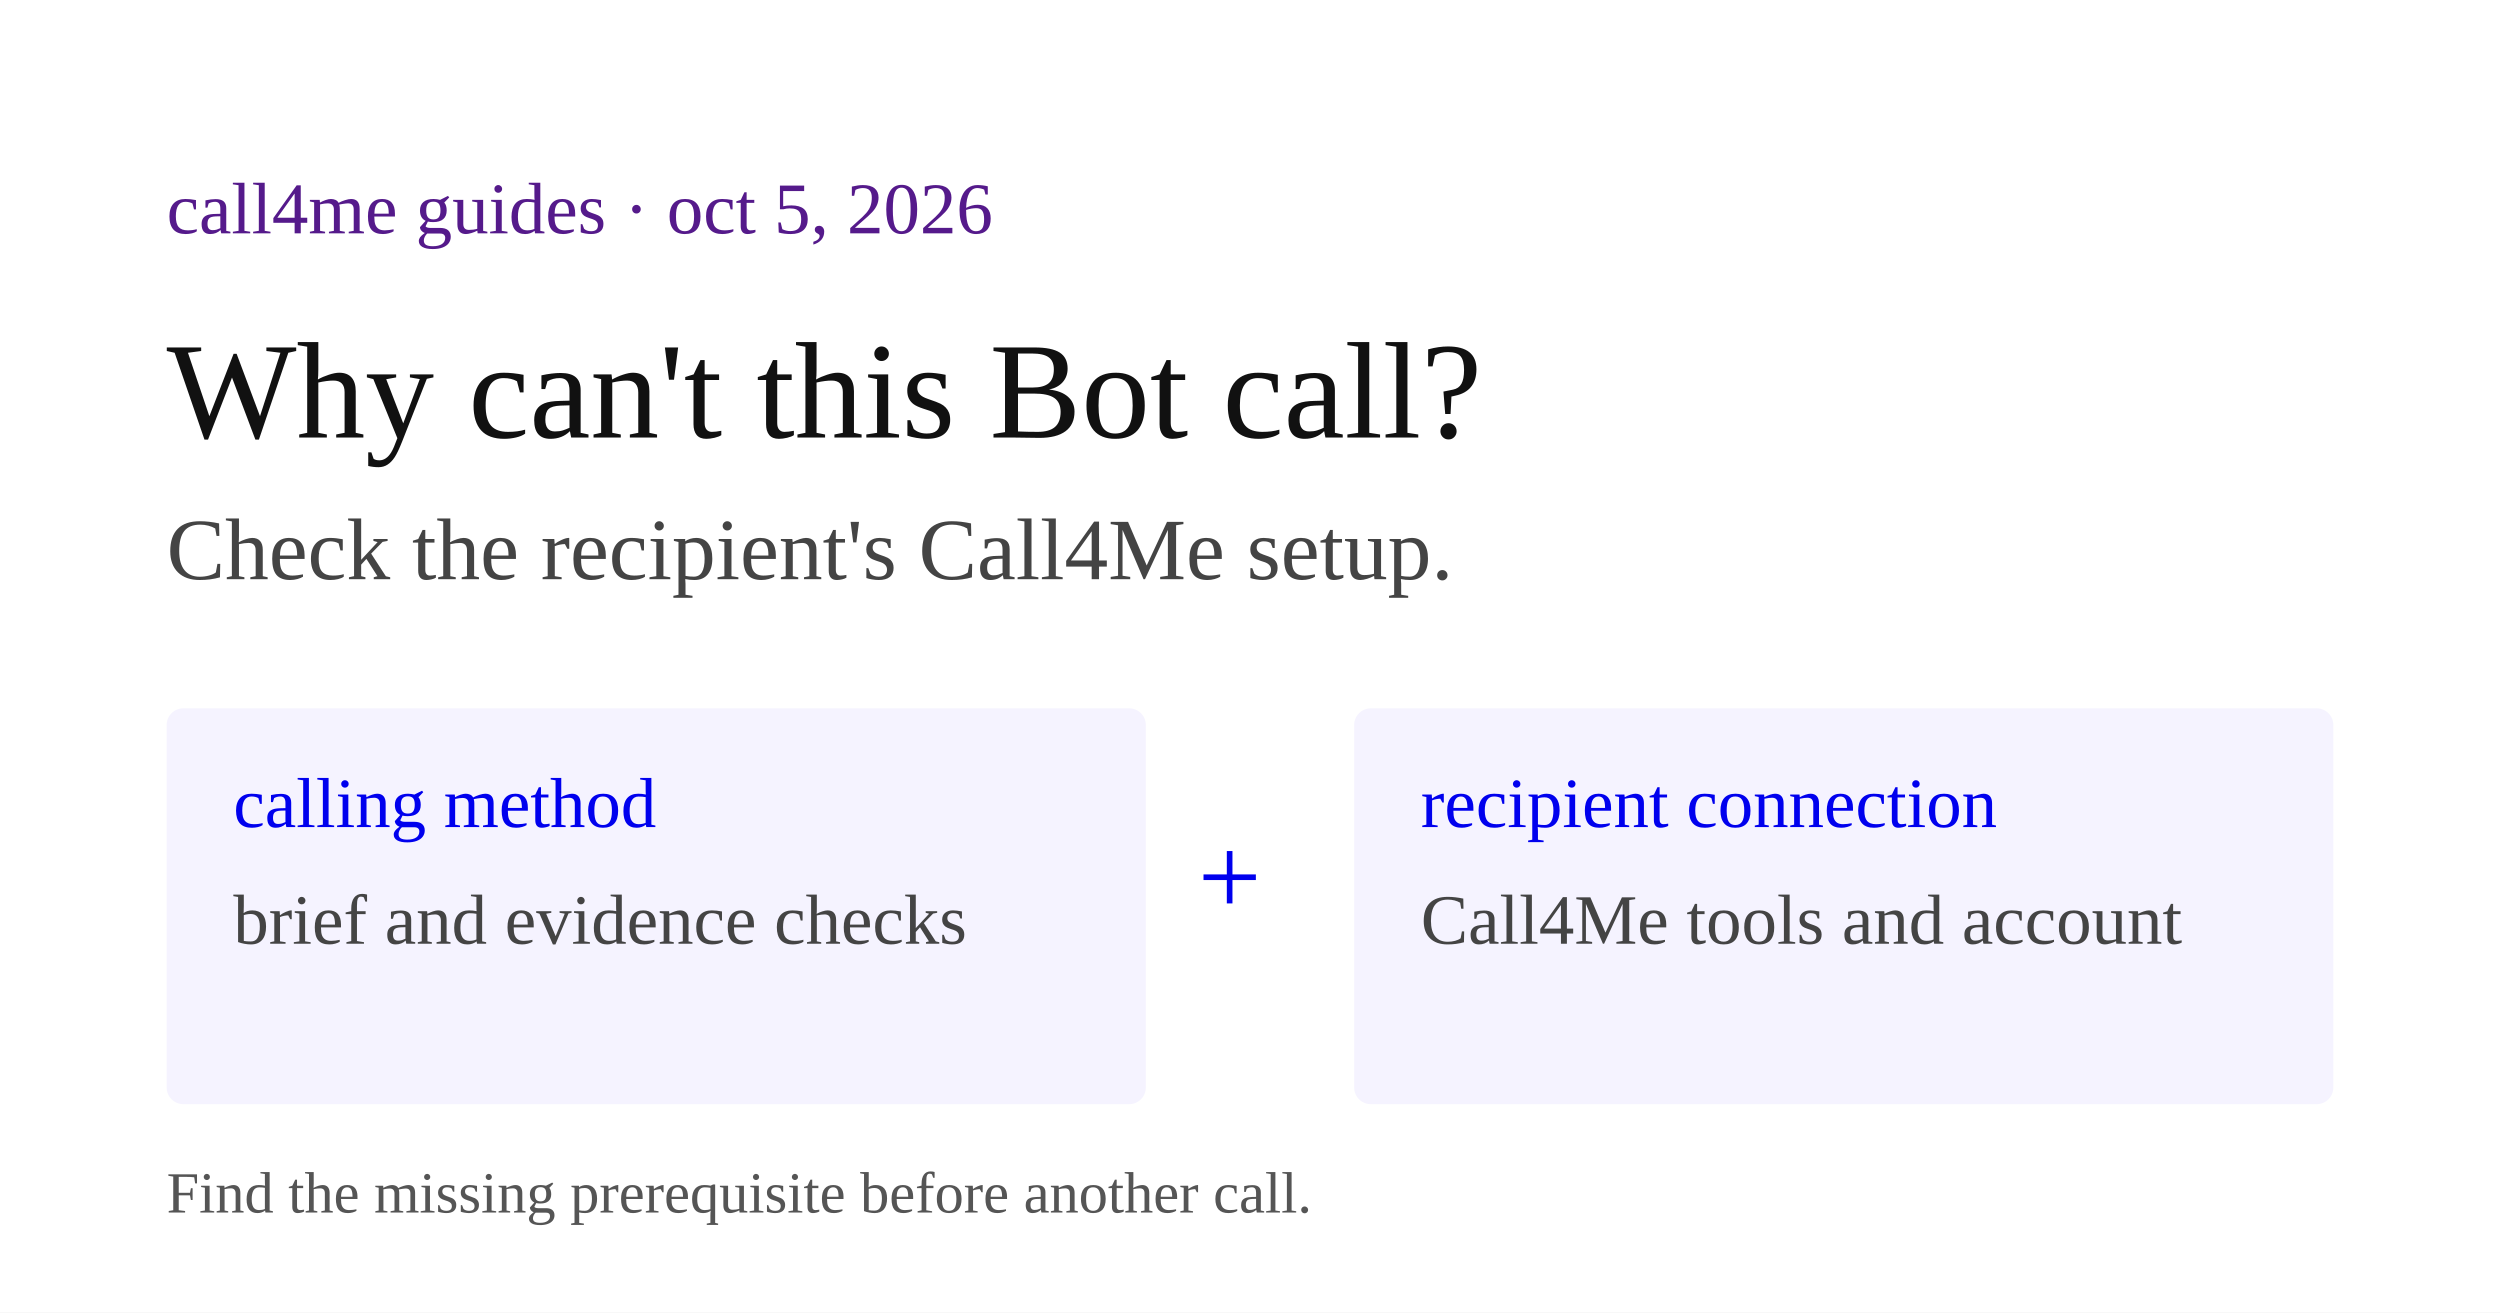
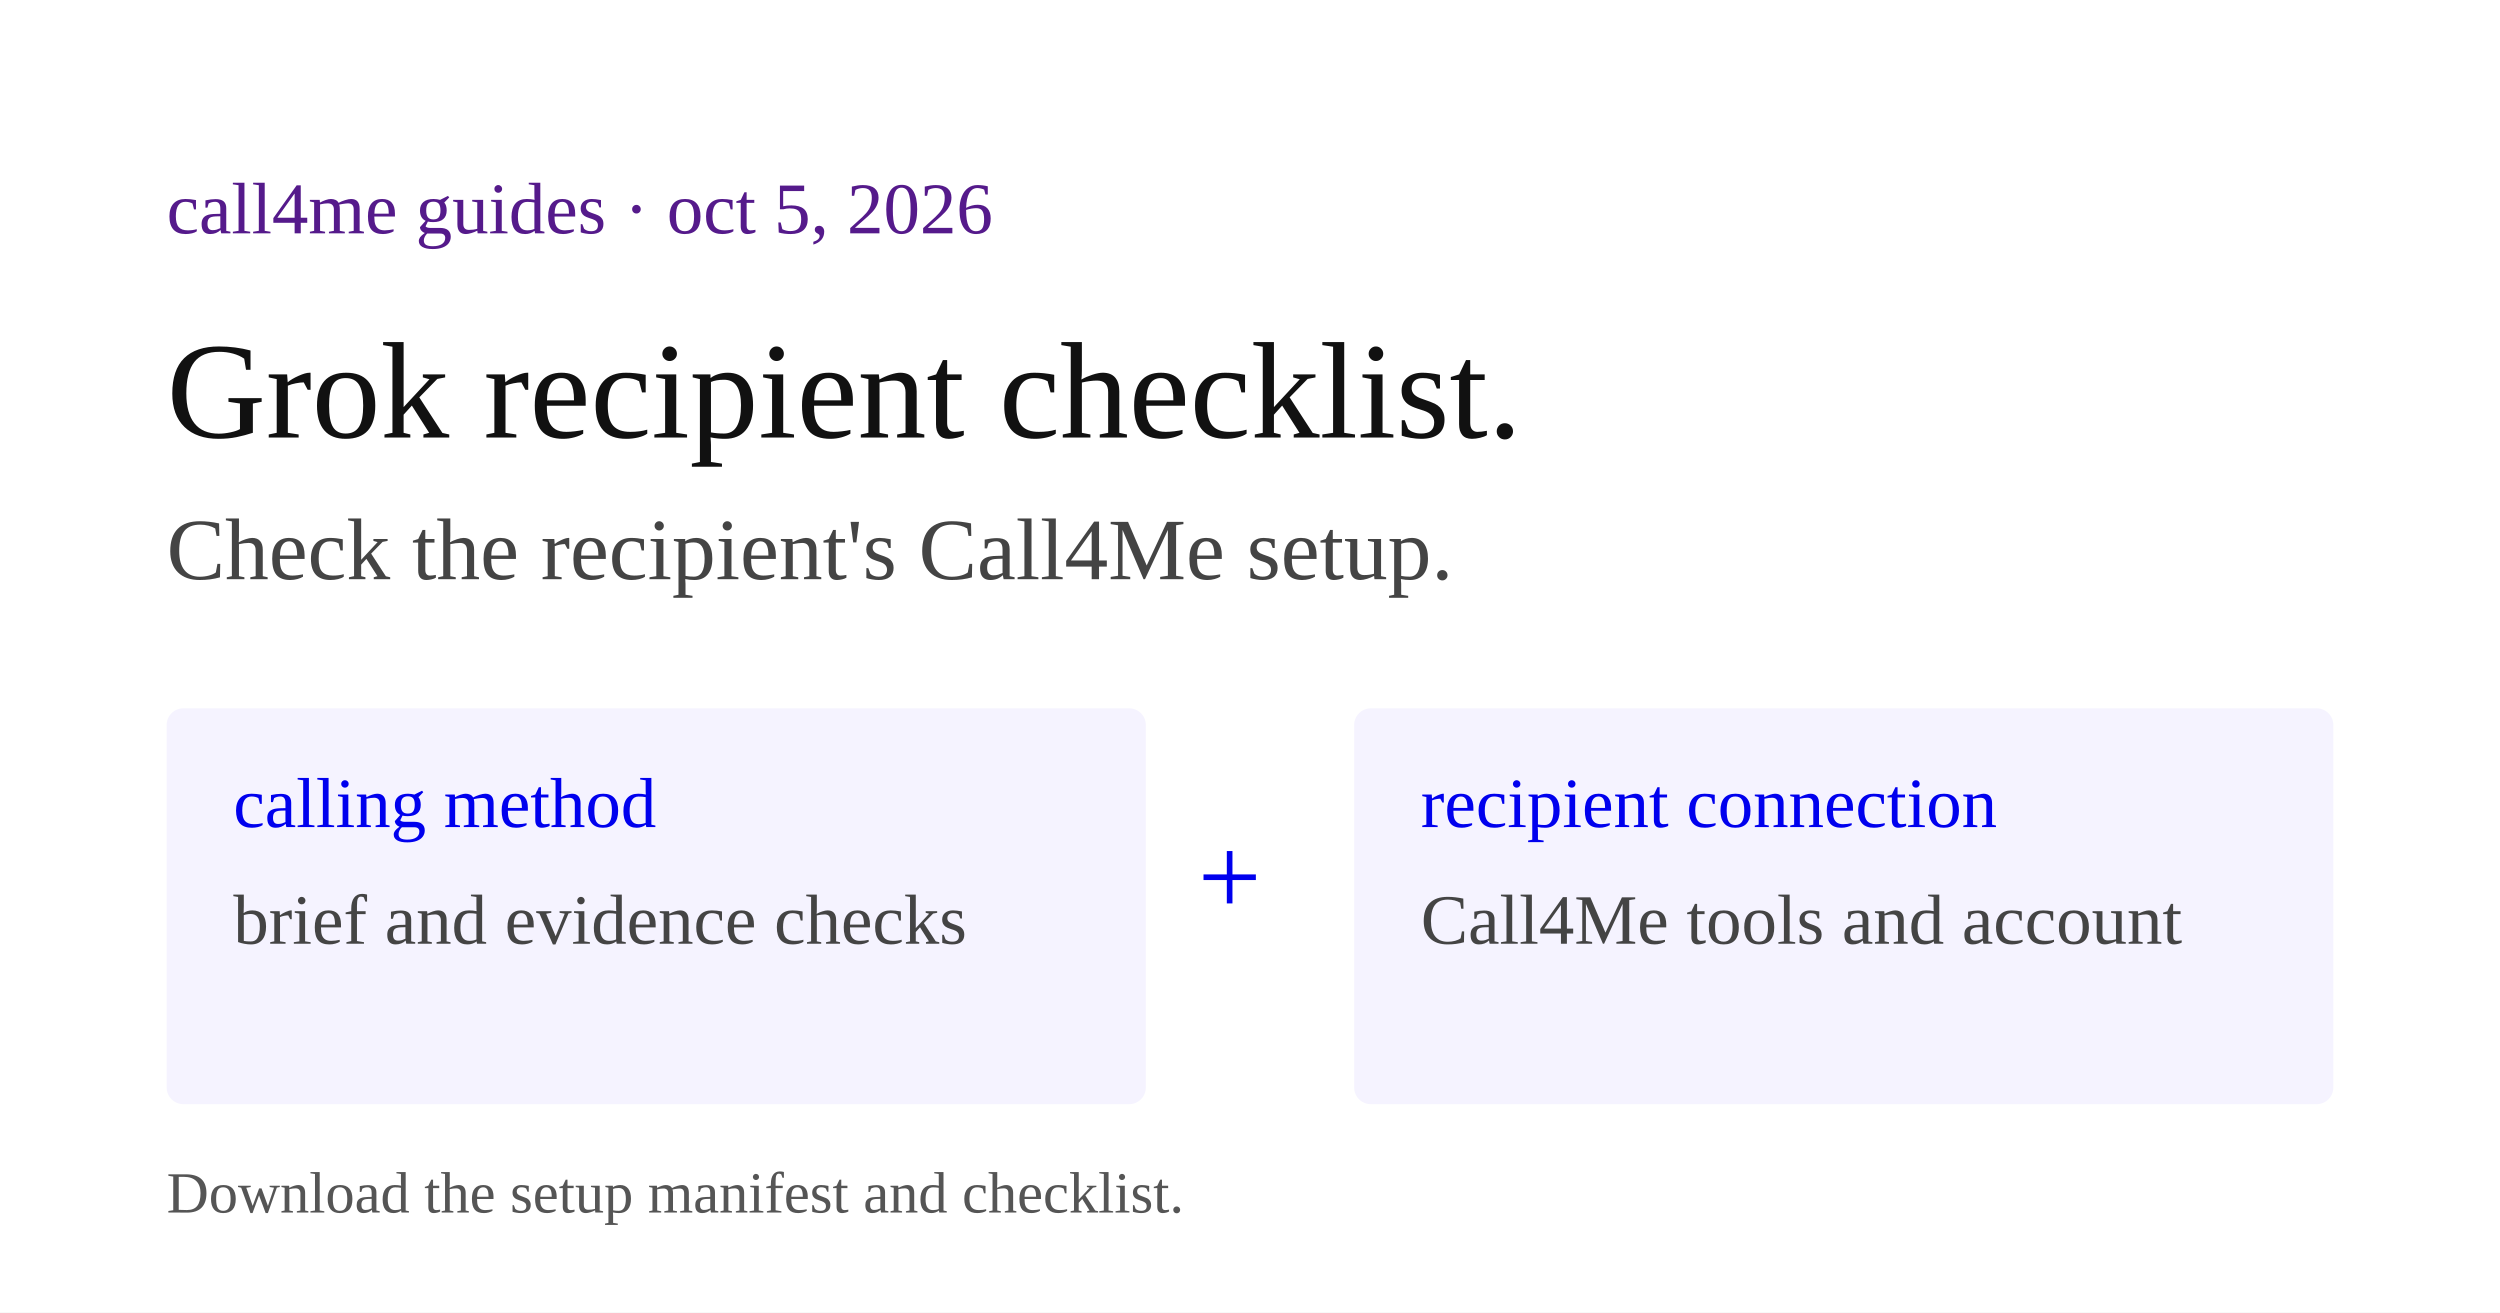
<svg xmlns="http://www.w3.org/2000/svg" width="1200" height="630" viewBox="0 0 1200 630" role="img" aria-labelledby="title desc">
  <rect width="1200" height="630" fill="#fff" />
  <text x="80" y="112" font-family="Times New Roman, Times, serif" font-size="35" fill="#551a8b">call4me guides · oct 5, 2026</text>
-   <text x="80" y="210" font-family="Times New Roman, Times, serif" font-size="66" fill="#111">Why can't this Bot call?</text>
+   <text x="80" y="210" font-family="Times New Roman, Times, serif" font-size="66" fill="#111">Grok recipient checklist.</text>
  <text x="80" y="278" font-family="Times New Roman, Times, serif" font-size="42" fill="#444">Check the recipient's Call4Me setup.</text>
  <g font-family="Times New Roman, Times, serif" font-size="34">
    <rect x="80" y="340" width="470" height="190" rx="8" fill="#f5f3ff" />
    <rect x="650" y="340" width="470" height="190" rx="8" fill="#f5f3ff" />
    <text x="112" y="397" fill="#0000ee">calling method</text>
    <text x="112" y="453" fill="#444">brief and evidence checks</text>
    <text x="682" y="397" fill="#0000ee">recipient connection</text>
    <text x="682" y="453" fill="#444">Call4Me tools and account</text>
    <text x="575" y="439" fill="#0000ee" font-size="54">+</text>
  </g>
-   <text x="80" y="582" font-family="Times New Roman, Times, serif" font-size="28" fill="#555">Find the missing prerequisite before another call.</text>
+   <text x="80" y="582" font-family="Times New Roman, Times, serif" font-size="28" fill="#555">Download the setup manifest and checklist.</text>
</svg>
